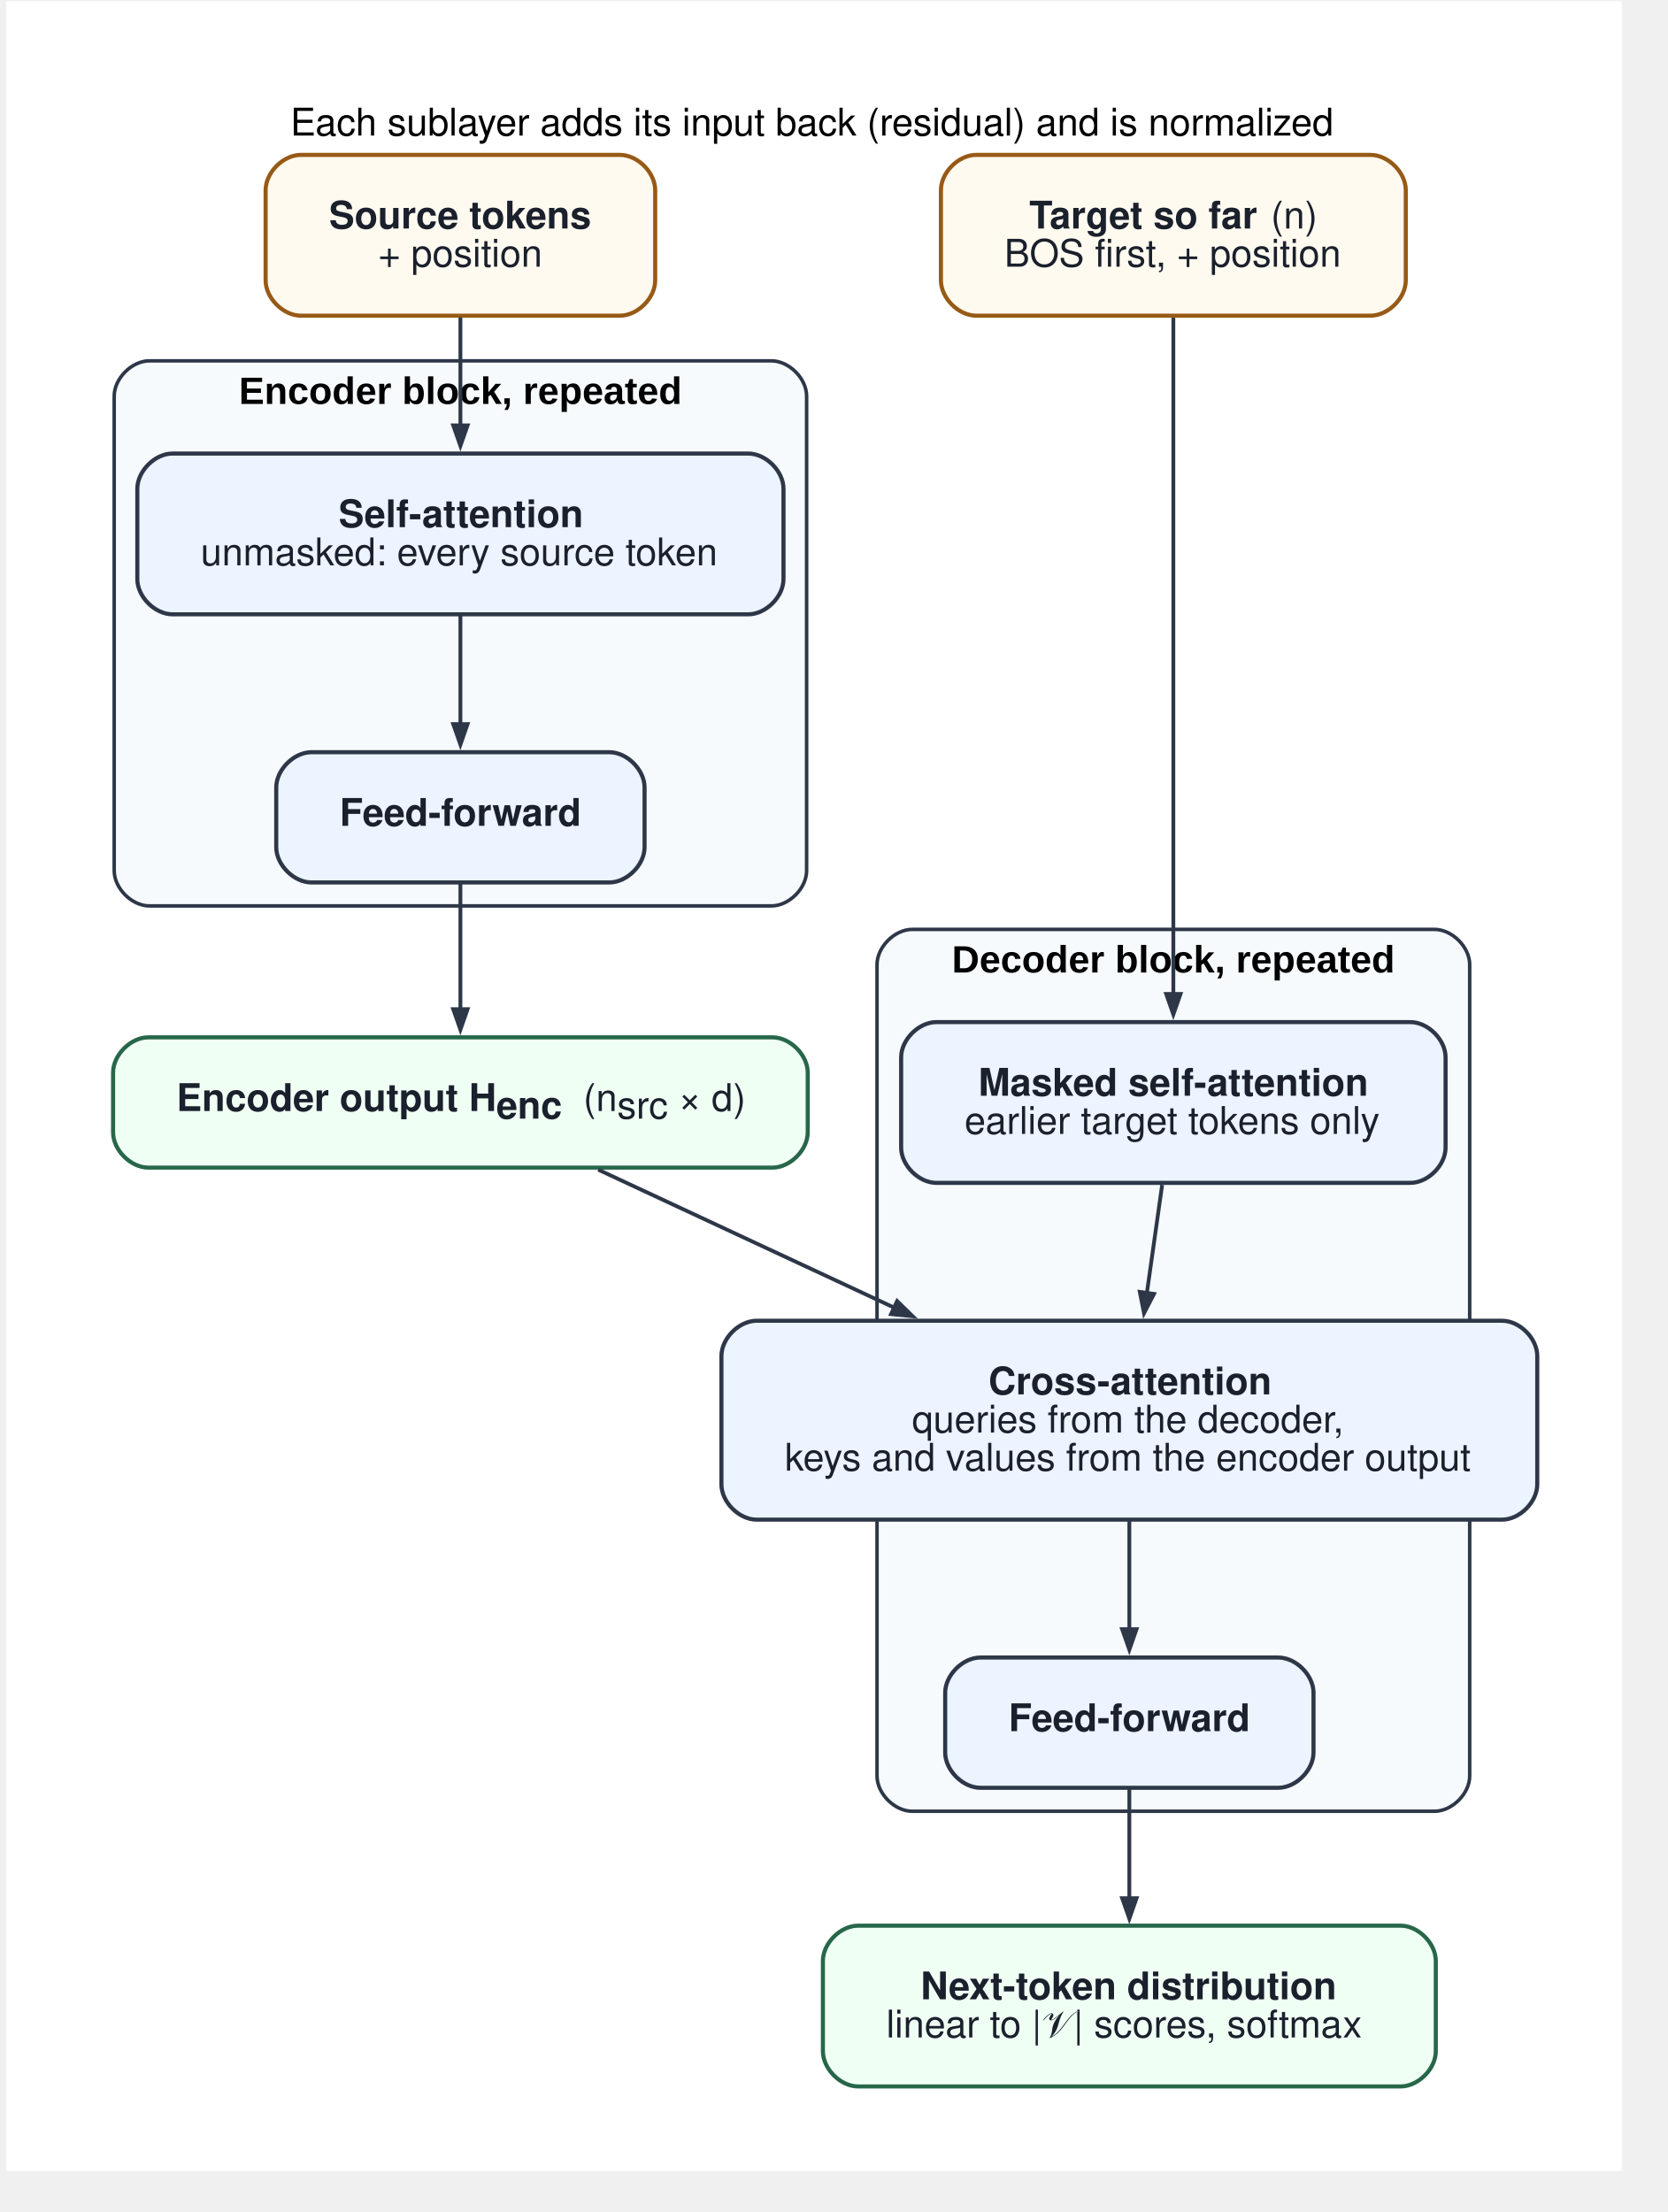
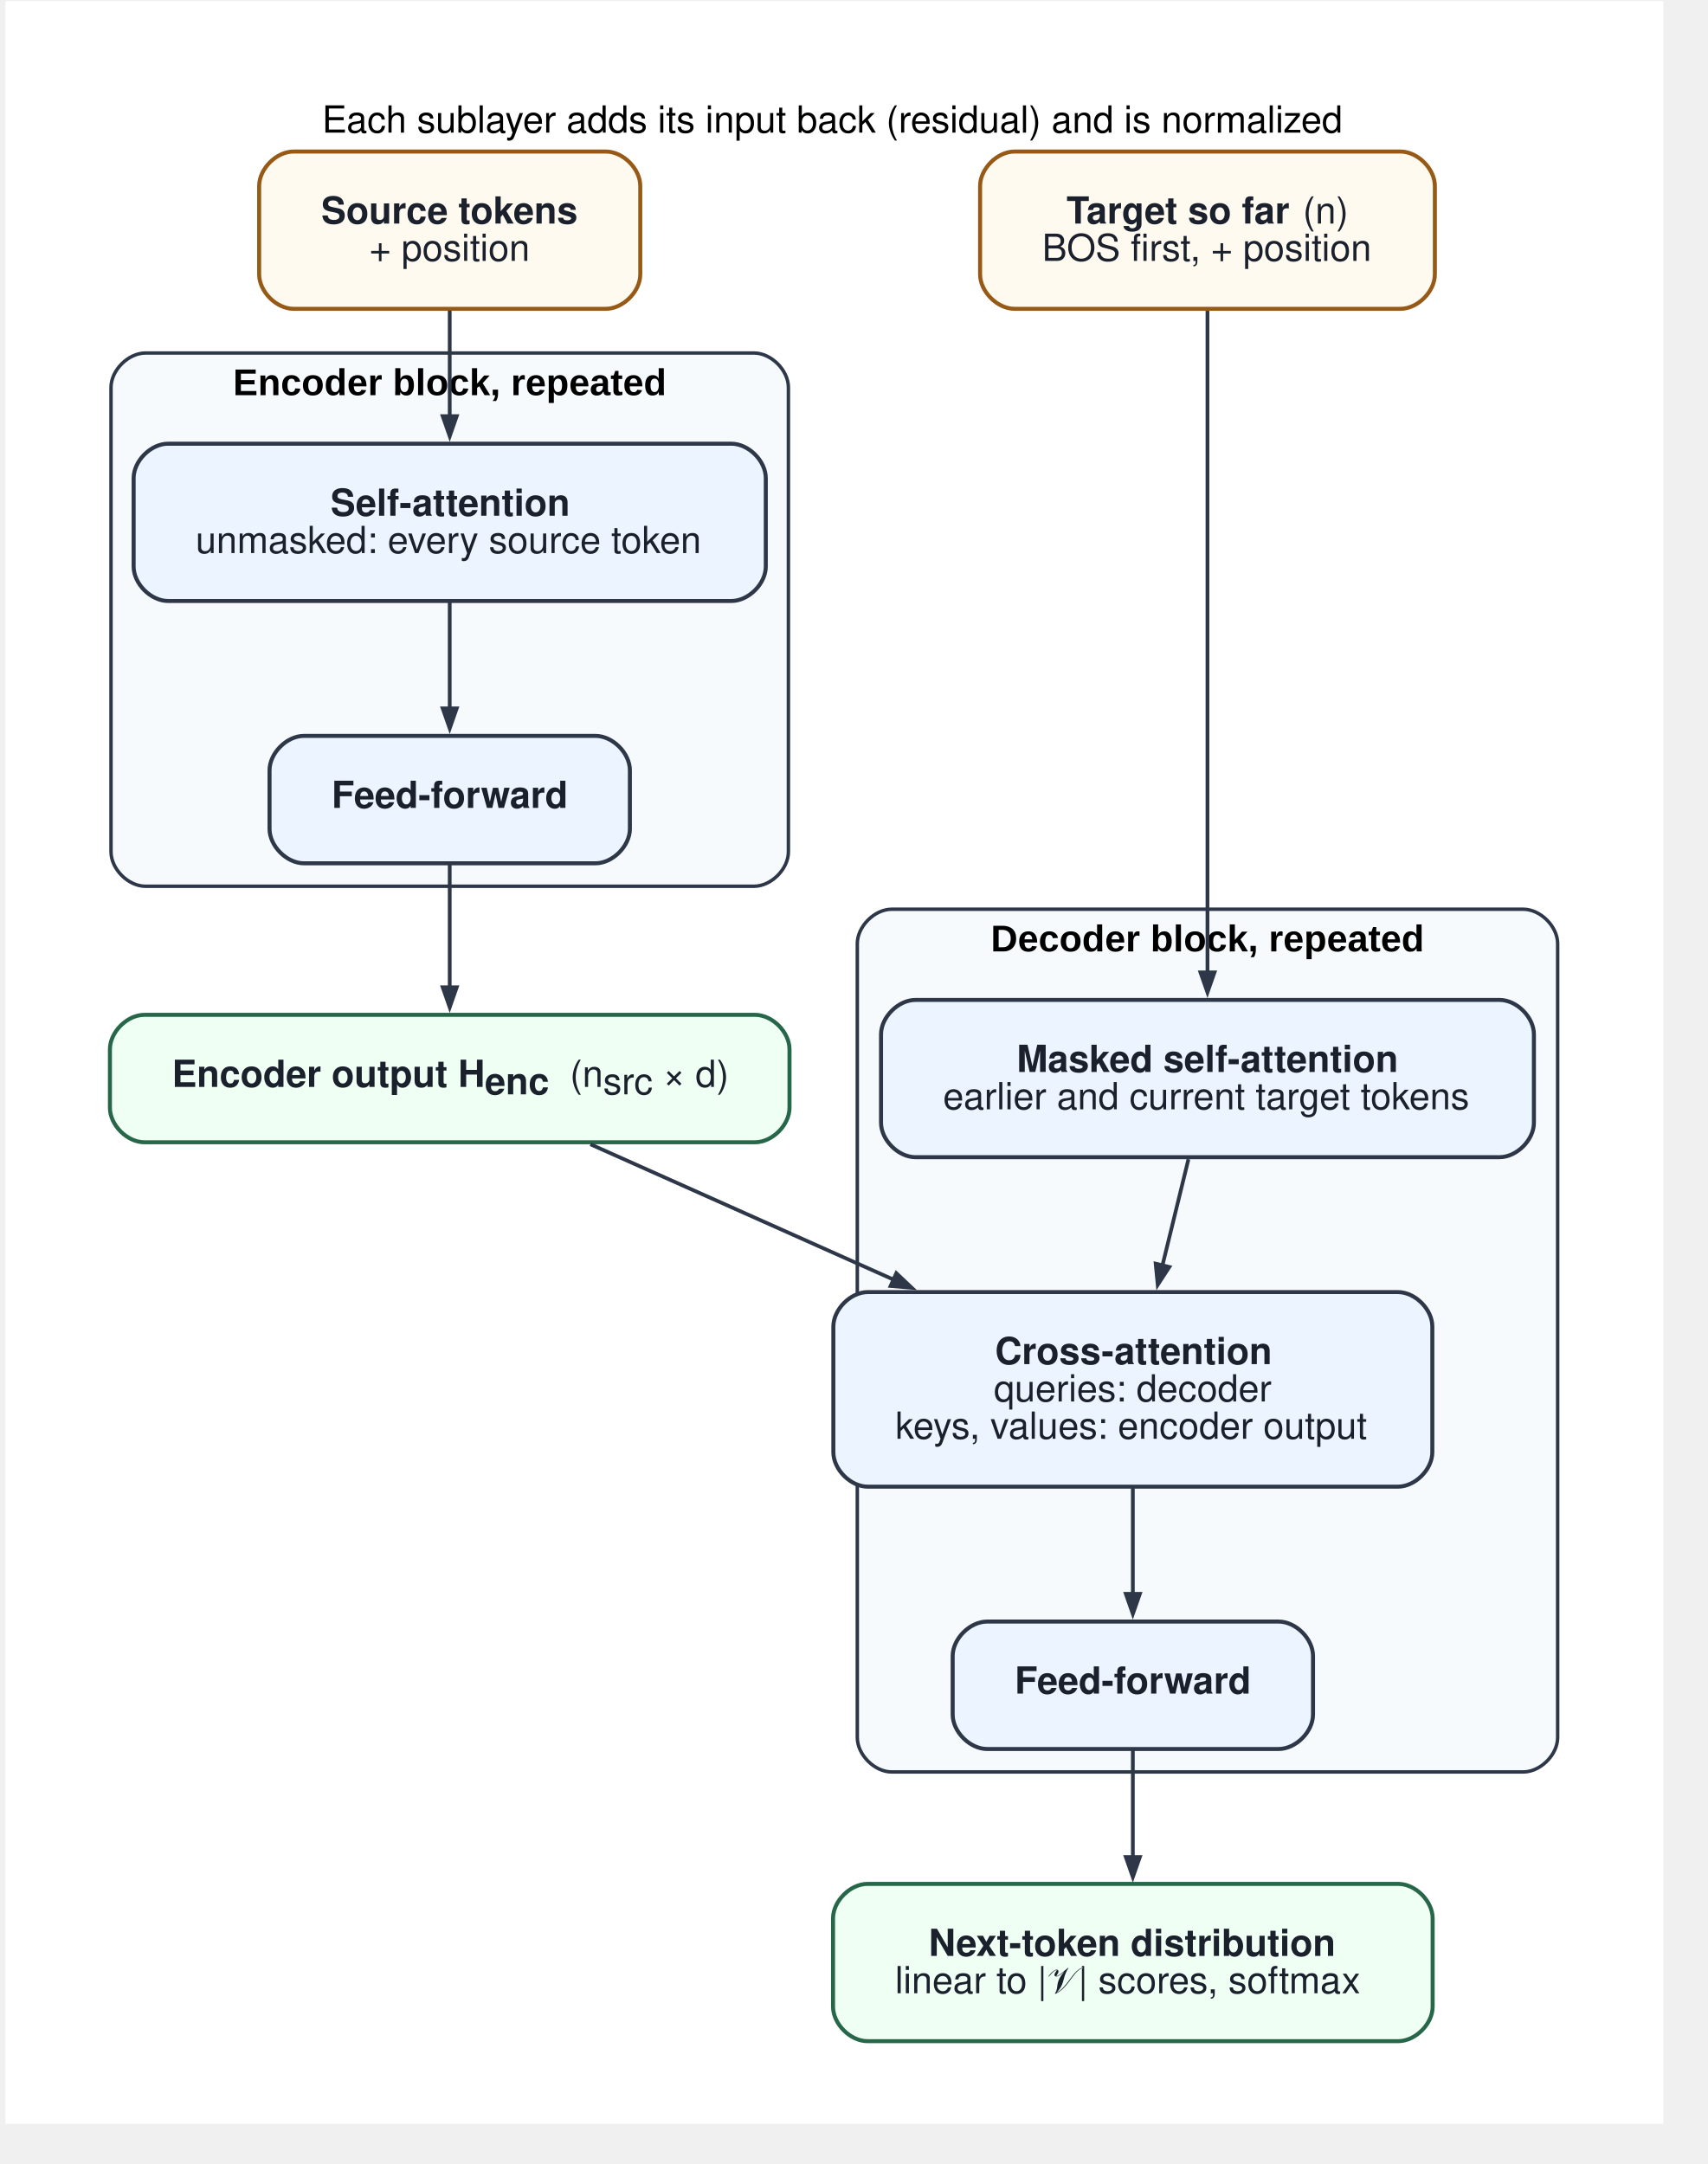
- <svg xmlns="http://www.w3.org/2000/svg" width="579" height="768" viewBox="14.00 14.00 565.00 754.00">
+ <svg xmlns="http://www.w3.org/2000/svg" width="606" height="768" viewBox="14.00 14.00 592.00 754.00">
  <g id="graph0" class="graph" transform="scale(1 1) rotate(0) translate(43.2 725.2)">
-     <polygon fill="#ffffff" stroke="none" points="-28.8,28.8 -28.8,-710.8 521.83,-710.8 521.83,28.8 -28.8,28.8" />
-     <text xml:space="preserve" text-anchor="start" x="68.04" y="-665" font-family="Helvetica,sans-Serif" font-size="13.00">Each sublayer adds its input back (residual) and is normalized</text>
+     <polygon fill="#ffffff" stroke="none" points="-28.8,28.8 -28.8,-710.8 548.8,-710.8 548.8,28.8 -28.8,28.8" />
+     <text xml:space="preserve" text-anchor="start" x="81.52" y="-665" font-family="Helvetica,sans-Serif" font-size="13.00">Each sublayer adds its input back (residual) and is normalized</text>
    <g id="clust2" class="cluster">
      <path fill="#f7fafc" stroke="#2d3748" stroke-width="1.2" d="M20,-402.4C20,-402.4 232,-402.4 232,-402.4 238,-402.4 244,-408.4 244,-414.4 244,-414.4 244,-576.2 244,-576.2 244,-582.2 238,-588.2 232,-588.2 232,-588.2 20,-588.2 20,-588.2 14,-588.2 8,-582.2 8,-576.2 8,-576.2 8,-414.4 8,-414.4 8,-408.4 14,-402.4 20,-402.4" />
      <text xml:space="preserve" text-anchor="start" x="50.5" y="-573.5" font-family="Arial" font-weight="bold" font-size="13.00">Encoder block, repeated</text>
    </g>
    <g id="clust3" class="cluster">
-       <path fill="#f7fafc" stroke="#2d3748" stroke-width="1.2" d="M280,-93.8C280,-93.8 458,-93.8 458,-93.8 464,-93.8 470,-99.8 470,-105.8 470,-105.8 470,-382.4 470,-382.4 470,-388.4 464,-394.4 458,-394.4 458,-394.4 280,-394.4 280,-394.4 274,-394.4 268,-388.4 268,-382.4 268,-382.4 268,-105.8 268,-105.8 268,-99.8 274,-93.8 280,-93.8" />
-       <text xml:space="preserve" text-anchor="start" x="293.5" y="-379.7" font-family="Arial" font-weight="bold" font-size="13.00">Decoder block, repeated</text>
+       <path fill="#f7fafc" stroke="#2d3748" stroke-width="1.2" d="M280,-93.8C280,-93.8 500,-93.8 500,-93.8 506,-93.8 512,-99.8 512,-105.8 512,-105.8 512,-382.4 512,-382.4 512,-388.4 506,-394.4 500,-394.4 500,-394.4 280,-394.4 280,-394.4 274,-394.4 268,-388.4 268,-382.4 268,-382.4 268,-105.8 268,-105.8 268,-99.8 274,-93.8 280,-93.8" />
+       <text xml:space="preserve" text-anchor="start" x="314.5" y="-379.7" font-family="Arial" font-weight="bold" font-size="13.00">Decoder block, repeated</text>
    </g>
    <g id="node1" class="node">
      <path fill="#fffaf0" stroke="#975a16" stroke-width="1.4" d="M180.39,-658.4C180.39,-658.4 71.61,-658.4 71.61,-658.4 65.61,-658.4 59.61,-652.4 59.61,-646.4 59.61,-646.4 59.61,-615.6 59.61,-615.6 59.61,-609.6 65.61,-603.6 71.61,-603.6 71.61,-603.6 180.39,-603.6 180.39,-603.6 186.39,-603.6 192.39,-609.6 192.39,-615.6 192.39,-615.6 192.39,-646.4 192.39,-646.4 192.39,-652.4 186.39,-658.4 180.39,-658.4" />
      <text xml:space="preserve" text-anchor="start" x="81.21" y="-633.3" font-family="Helvetica,sans-Serif" font-weight="bold" font-size="13.00" fill="#1a202c">Source tokens</text>
      <text xml:space="preserve" text-anchor="start" x="97.99" y="-620.3" font-family="Helvetica,sans-Serif" font-size="13.00" fill="#1a202c">+ position</text>
    </g>
    <g id="node3" class="node">
      <path fill="#ebf4ff" stroke="#2d3748" stroke-width="1.4" d="M224.12,-556.6C224.12,-556.6 27.88,-556.6 27.88,-556.6 21.88,-556.6 15.88,-550.6 15.88,-544.6 15.88,-544.6 15.88,-513.8 15.88,-513.8 15.88,-507.8 21.88,-501.8 27.88,-501.8 27.88,-501.8 224.12,-501.8 224.12,-501.8 230.12,-501.8 236.12,-507.8 236.12,-513.8 236.12,-513.8 236.12,-544.6 236.12,-544.6 236.12,-550.6 230.12,-556.6 224.12,-556.6" />
      <text xml:space="preserve" text-anchor="start" x="84.47" y="-531.5" font-family="Helvetica,sans-Serif" font-weight="bold" font-size="13.00" fill="#1a202c">Self-attention</text>
      <text xml:space="preserve" text-anchor="start" x="37.48" y="-518.5" font-family="Helvetica,sans-Serif" font-size="13.00" fill="#1a202c">unmasked: every source token</text>
    </g>
    <g id="edge1" class="edge">
      <path fill="none" stroke="#2d3748" stroke-width="1.3" d="M126,-602.99C126,-591.57 126,-578.09 126,-565.87" />
      <polygon fill="#2d3748" stroke="#2d3748" stroke-width="1.3" points="128.45,-566.2 126,-559.2 123.55,-566.2 128.45,-566.2" />
    </g>
    <g id="node2" class="node">
-       <path fill="#fffaf0" stroke="#975a16" stroke-width="1.4" d="M436.22,-658.4C436.22,-658.4 301.78,-658.4 301.78,-658.4 295.78,-658.4 289.78,-652.4 289.78,-646.4 289.78,-646.4 289.78,-615.6 289.78,-615.6 289.78,-609.6 295.78,-603.6 301.78,-603.6 301.78,-603.6 436.22,-603.6 436.22,-603.6 442.22,-603.6 448.22,-609.6 448.22,-615.6 448.22,-615.6 448.22,-646.4 448.22,-646.4 448.22,-652.4 442.22,-658.4 436.22,-658.4" />
-       <text xml:space="preserve" text-anchor="start" x="319.88" y="-633.3" font-family="Helvetica,sans-Serif" font-weight="bold" font-size="13.00" fill="#1a202c">Target so far</text>
-       <text xml:space="preserve" text-anchor="start" x="398.62" y="-633.3" font-family="Helvetica,sans-Serif" font-size="13.00" fill="#1a202c"> (n)</text>
-       <text xml:space="preserve" text-anchor="start" x="311.38" y="-620.3" font-family="Helvetica,sans-Serif" font-size="13.00" fill="#1a202c">BOS first, + position</text>
+       <path fill="#fffaf0" stroke="#975a16" stroke-width="1.4" d="M457.22,-658.4C457.22,-658.4 322.78,-658.4 322.78,-658.4 316.78,-658.4 310.78,-652.4 310.78,-646.4 310.78,-646.4 310.78,-615.6 310.78,-615.6 310.78,-609.6 316.78,-603.6 322.78,-603.6 322.78,-603.6 457.22,-603.6 457.22,-603.6 463.22,-603.6 469.22,-609.6 469.22,-615.6 469.22,-615.6 469.22,-646.4 469.22,-646.4 469.22,-652.4 463.22,-658.4 457.22,-658.4" />
+       <text xml:space="preserve" text-anchor="start" x="340.88" y="-633.3" font-family="Helvetica,sans-Serif" font-weight="bold" font-size="13.00" fill="#1a202c">Target so far</text>
+       <text xml:space="preserve" text-anchor="start" x="419.62" y="-633.3" font-family="Helvetica,sans-Serif" font-size="13.00" fill="#1a202c"> (n)</text>
+       <text xml:space="preserve" text-anchor="start" x="332.38" y="-620.3" font-family="Helvetica,sans-Serif" font-size="13.00" fill="#1a202c">BOS first, + position</text>
    </g>
    <g id="node5" class="node">
-       <path fill="#ebf4ff" stroke="#2d3748" stroke-width="1.4" d="M449.78,-362.8C449.78,-362.8 288.22,-362.8 288.22,-362.8 282.22,-362.8 276.22,-356.8 276.22,-350.8 276.22,-350.8 276.22,-320 276.22,-320 276.22,-314 282.22,-308 288.22,-308 288.22,-308 449.78,-308 449.78,-308 455.78,-308 461.78,-314 461.78,-320 461.78,-320 461.78,-350.8 461.78,-350.8 461.78,-356.8 455.78,-362.8 449.78,-362.8" />
-       <text xml:space="preserve" text-anchor="start" x="302.54" y="-337.7" font-family="Helvetica,sans-Serif" font-weight="bold" font-size="13.00" fill="#1a202c">Masked self-attention</text>
-       <text xml:space="preserve" text-anchor="start" x="297.82" y="-324.7" font-family="Helvetica,sans-Serif" font-size="13.00" fill="#1a202c">earlier target tokens only</text>
+       <path fill="#ebf4ff" stroke="#2d3748" stroke-width="1.4" d="M491.73,-362.8C491.73,-362.8 288.27,-362.8 288.27,-362.8 282.27,-362.8 276.27,-356.8 276.27,-350.8 276.27,-350.8 276.27,-320 276.27,-320 276.27,-314 282.27,-308 288.27,-308 288.27,-308 491.73,-308 491.73,-308 497.73,-308 503.73,-314 503.73,-320 503.73,-320 503.73,-350.8 503.73,-350.8 503.73,-356.8 497.73,-362.8 491.73,-362.8" />
+       <text xml:space="preserve" text-anchor="start" x="323.54" y="-337.7" font-family="Helvetica,sans-Serif" font-weight="bold" font-size="13.00" fill="#1a202c">Masked self-attention</text>
+       <text xml:space="preserve" text-anchor="start" x="297.87" y="-324.7" font-family="Helvetica,sans-Serif" font-size="13.00" fill="#1a202c">earlier and current target tokens</text>
    </g>
    <g id="edge4" class="edge">
-       <path fill="none" stroke="#2d3748" stroke-width="1.3" d="M369,-602.91C369,-549.7 369,-431.6 369,-372.11" />
-       <polygon fill="#2d3748" stroke="#2d3748" stroke-width="1.3" points="371.45,-372.4 369,-365.4 366.55,-372.4 371.45,-372.4" />
+       <path fill="none" stroke="#2d3748" stroke-width="1.3" d="M390,-602.91C390,-549.7 390,-431.6 390,-372.11" />
+       <polygon fill="#2d3748" stroke="#2d3748" stroke-width="1.3" points="392.45,-372.4 390,-365.4 387.55,-372.4 392.45,-372.4" />
    </g>
    <g id="node4" class="node">
      <path fill="#ebf4ff" stroke="#2d3748" stroke-width="1.4" d="M176.77,-454.8C176.77,-454.8 75.23,-454.8 75.23,-454.8 69.23,-454.8 63.23,-448.8 63.23,-442.8 63.23,-442.8 63.23,-422.4 63.23,-422.4 63.23,-416.4 69.23,-410.4 75.23,-410.4 75.23,-410.4 176.77,-410.4 176.77,-410.4 182.77,-410.4 188.77,-416.4 188.77,-422.4 188.77,-422.4 188.77,-442.8 188.77,-442.8 188.77,-448.8 182.77,-454.8 176.77,-454.8" />
      <text xml:space="preserve" text-anchor="start" x="84.83" y="-429.7" font-family="Helvetica,sans-Serif" font-weight="bold" font-size="13.00" fill="#1a202c">Feed-forward</text>
    </g>
    <g id="edge2" class="edge">
      <path fill="none" stroke="#2d3748" stroke-width="1.3" d="M126,-501.34C126,-489.77 126,-476.16 126,-464.2" />
      <polygon fill="#2d3748" stroke="#2d3748" stroke-width="1.3" points="128.45,-464.39 126,-457.39 123.55,-464.39 128.45,-464.39" />
    </g>
    <g id="node8" class="node">
      <path fill="#f0fff4" stroke="#276749" stroke-width="1.4" d="M232.38,-357.6C232.38,-357.6 19.62,-357.6 19.62,-357.6 13.62,-357.6 7.62,-351.6 7.62,-345.6 7.62,-345.6 7.62,-325.2 7.62,-325.2 7.62,-319.2 13.62,-313.2 19.62,-313.2 19.62,-313.2 232.38,-313.2 232.38,-313.2 238.38,-313.2 244.38,-319.2 244.38,-325.2 244.38,-325.2 244.38,-345.6 244.38,-345.6 244.38,-351.6 238.38,-357.6 232.38,-357.6" />
      <text xml:space="preserve" text-anchor="start" x="29.22" y="-332.5" font-family="Helvetica,sans-Serif" font-weight="bold" font-size="13.00" fill="#1a202c">Encoder output H</text>
      <text xml:space="preserve" text-anchor="start" x="138.26" y="-332.5" font-family="Helvetica,sans-Serif" font-weight="bold" baseline-shift="sub" font-size="13.00" fill="#1a202c">enc</text>
      <text xml:space="preserve" text-anchor="start" x="160.66" y="-332.5" font-family="Helvetica,sans-Serif" font-size="13.00" fill="#1a202c">  (n</text>
      <text xml:space="preserve" text-anchor="start" x="179.45" y="-332.5" font-family="Helvetica,sans-Serif" baseline-shift="sub" font-size="13.00" fill="#1a202c">src</text>
      <text xml:space="preserve" text-anchor="start" x="196.78" y="-332.5" font-family="Helvetica,sans-Serif" font-size="13.00" fill="#1a202c"> × d)</text>
    </g>
    <g id="edge3" class="edge">
      <path fill="none" stroke="#2d3748" stroke-width="1.3" d="M126,-410C126,-397.31 126,-381.06 126,-367.06" />
      <polygon fill="#2d3748" stroke="#2d3748" stroke-width="1.3" points="128.45,-367.21 126,-360.21 123.55,-367.21 128.45,-367.21" />
    </g>
    <g id="node6" class="node">
-       <path fill="#ebf4ff" stroke="#2d3748" stroke-width="1.4" d="M481.03,-261C481.03,-261 226.97,-261 226.97,-261 220.97,-261 214.97,-255 214.97,-249 214.97,-249 214.97,-205.2 214.97,-205.2 214.97,-199.2 220.97,-193.2 226.97,-193.2 226.97,-193.2 481.03,-193.2 481.03,-193.2 487.03,-193.2 493.03,-199.2 493.03,-205.2 493.03,-205.2 493.03,-249 493.03,-249 493.03,-255 487.03,-261 481.03,-261" />
-       <text xml:space="preserve" text-anchor="start" x="305.97" y="-235.9" font-family="Helvetica,sans-Serif" font-weight="bold" font-size="13.00" fill="#1a202c">Cross-attention</text>
-       <text xml:space="preserve" text-anchor="start" x="279.93" y="-222.9" font-family="Helvetica,sans-Serif" font-size="13.00" fill="#1a202c">queries from the decoder,</text>
-       <text xml:space="preserve" text-anchor="start" x="236.57" y="-209.9" font-family="Helvetica,sans-Serif" font-size="13.00" fill="#1a202c">keys and values from the encoder output</text>
+       <path fill="#ebf4ff" stroke="#2d3748" stroke-width="1.4" d="M456.34,-261C456.34,-261 271.66,-261 271.66,-261 265.66,-261 259.66,-255 259.66,-249 259.66,-249 259.66,-205.2 259.66,-205.2 259.66,-199.2 265.66,-193.2 271.66,-193.2 271.66,-193.2 456.34,-193.2 456.34,-193.2 462.34,-193.2 468.34,-199.2 468.34,-205.2 468.34,-205.2 468.34,-249 468.34,-249 468.34,-255 462.34,-261 456.34,-261" />
+       <text xml:space="preserve" text-anchor="start" x="315.97" y="-235.9" font-family="Helvetica,sans-Serif" font-weight="bold" font-size="13.00" fill="#1a202c">Cross-attention</text>
+       <text xml:space="preserve" text-anchor="start" x="315.58" y="-222.9" font-family="Helvetica,sans-Serif" font-size="13.00" fill="#1a202c">queries: decoder</text>
+       <text xml:space="preserve" text-anchor="start" x="281.26" y="-209.9" font-family="Helvetica,sans-Serif" font-size="13.00" fill="#1a202c">keys, values: encoder output</text>
    </g>
    <g id="edge5" class="edge">
-       <path fill="none" stroke="#2d3748" stroke-width="1.3" d="M365.18,-307.3C363.6,-296.11 361.73,-282.88 359.98,-270.47" />
-       <polygon fill="#2d3748" stroke="#2d3748" stroke-width="1.3" points="362.41,-270.15 359,-263.56 357.56,-270.84 362.41,-270.15" />
+       <path fill="none" stroke="#2d3748" stroke-width="1.3" d="M383.37,-307.3C380.61,-296.01 377.34,-282.63 374.27,-270.11" />
+       <polygon fill="#2d3748" stroke="#2d3748" stroke-width="1.3" points="376.71,-269.75 372.67,-263.53 371.95,-270.91 376.71,-269.75" />
    </g>
    <g id="node7" class="node">
-       <path fill="#ebf4ff" stroke="#2d3748" stroke-width="1.4" d="M404.77,-146.2C404.77,-146.2 303.23,-146.2 303.23,-146.2 297.23,-146.2 291.23,-140.2 291.23,-134.2 291.23,-134.2 291.23,-113.8 291.23,-113.8 291.23,-107.8 297.23,-101.8 303.23,-101.8 303.23,-101.8 404.77,-101.8 404.77,-101.8 410.77,-101.8 416.77,-107.8 416.77,-113.8 416.77,-113.8 416.77,-134.2 416.77,-134.2 416.77,-140.2 410.77,-146.2 404.77,-146.2" />
-       <text xml:space="preserve" text-anchor="start" x="312.83" y="-121.1" font-family="Helvetica,sans-Serif" font-weight="bold" font-size="13.00" fill="#1a202c">Feed-forward</text>
+       <path fill="#ebf4ff" stroke="#2d3748" stroke-width="1.4" d="M414.77,-146.2C414.77,-146.2 313.23,-146.2 313.23,-146.2 307.23,-146.2 301.23,-140.2 301.23,-134.2 301.23,-134.2 301.23,-113.8 301.23,-113.8 301.23,-107.8 307.23,-101.8 313.23,-101.8 313.23,-101.8 414.77,-101.8 414.77,-101.8 420.77,-101.8 426.77,-107.8 426.77,-113.8 426.77,-113.8 426.77,-134.2 426.77,-134.2 426.77,-140.2 420.77,-146.2 414.77,-146.2" />
+       <text xml:space="preserve" text-anchor="start" x="322.83" y="-121.1" font-family="Helvetica,sans-Serif" font-weight="bold" font-size="13.00" fill="#1a202c">Feed-forward</text>
    </g>
    <g id="edge6" class="edge">
-       <path fill="none" stroke="#2d3748" stroke-width="1.3" d="M354,-192.72C354,-180.83 354,-167.5 354,-155.83" />
-       <polygon fill="#2d3748" stroke="#2d3748" stroke-width="1.3" points="356.45,-155.86 354,-148.86 351.55,-155.86 356.45,-155.86" />
+       <path fill="none" stroke="#2d3748" stroke-width="1.3" d="M364,-192.72C364,-180.83 364,-167.5 364,-155.83" />
+       <polygon fill="#2d3748" stroke="#2d3748" stroke-width="1.3" points="366.45,-155.86 364,-148.86 361.55,-155.86 366.45,-155.86" />
    </g>
    <g id="node9" class="node">
-       <path fill="#f0fff4" stroke="#276749" stroke-width="1.4" d="M446.45,-54.8C446.45,-54.8 261.55,-54.8 261.55,-54.8 255.55,-54.8 249.55,-48.8 249.55,-42.8 249.55,-42.8 249.55,-12 249.55,-12 249.55,-6 255.55,0 261.55,0 261.55,0 446.45,0 446.45,0 452.45,0 458.45,-6 458.45,-12 458.45,-12 458.45,-42.8 458.45,-42.8 458.45,-48.8 452.45,-54.8 446.45,-54.8" />
-       <text xml:space="preserve" text-anchor="start" x="282.86" y="-29.7" font-family="Helvetica,sans-Serif" font-weight="bold" font-size="13.00" fill="#1a202c">Next-token distribution</text>
-       <text xml:space="preserve" text-anchor="start" x="271.15" y="-16.7" font-family="Helvetica,sans-Serif" font-size="13.00" fill="#1a202c">linear to |𝒱| scores, softmax</text>
+       <path fill="#f0fff4" stroke="#276749" stroke-width="1.4" d="M456.45,-54.8C456.45,-54.8 271.55,-54.8 271.55,-54.8 265.55,-54.8 259.55,-48.8 259.55,-42.8 259.55,-42.8 259.55,-12 259.55,-12 259.55,-6 265.55,0 271.55,0 271.55,0 456.45,0 456.45,0 462.45,0 468.45,-6 468.45,-12 468.45,-12 468.45,-42.8 468.45,-42.8 468.45,-48.8 462.45,-54.8 456.45,-54.8" />
+       <text xml:space="preserve" text-anchor="start" x="292.86" y="-29.7" font-family="Helvetica,sans-Serif" font-weight="bold" font-size="13.00" fill="#1a202c">Next-token distribution</text>
+       <text xml:space="preserve" text-anchor="start" x="281.15" y="-16.7" font-family="Helvetica,sans-Serif" font-size="13.00" fill="#1a202c">linear to |𝒱| scores, softmax</text>
    </g>
    <g id="edge7" class="edge">
-       <path fill="none" stroke="#2d3748" stroke-width="1.3" d="M354,-101.53C354,-90.48 354,-76.71 354,-64.11" />
-       <polygon fill="#2d3748" stroke="#2d3748" stroke-width="1.3" points="356.45,-64.16 354,-57.16 351.55,-64.16 356.45,-64.16" />
+       <path fill="none" stroke="#2d3748" stroke-width="1.3" d="M364,-101.53C364,-90.48 364,-76.71 364,-64.11" />
+       <polygon fill="#2d3748" stroke="#2d3748" stroke-width="1.3" points="366.45,-64.16 364,-57.16 361.55,-64.16 366.45,-64.16" />
    </g>
    <g id="edge8" class="edge">
-       <path fill="none" stroke="#2d3748" stroke-width="1.3" d="M172.97,-312.5C202.05,-298.94 240.16,-281.17 273.91,-265.44" />
-       <polygon fill="#2d3748" stroke="#2d3748" stroke-width="1.3" points="274.85,-267.71 280.16,-262.53 272.78,-263.26 274.85,-267.71" />
+       <path fill="none" stroke="#2d3748" stroke-width="1.3" d="M175.03,-312.5C205.51,-298.89 245.51,-281.02 280.85,-265.24" />
+       <polygon fill="#2d3748" stroke="#2d3748" stroke-width="1.3" points="281.59,-267.59 286.98,-262.5 279.59,-263.12 281.59,-267.59" />
    </g>
  </g>
</svg>
